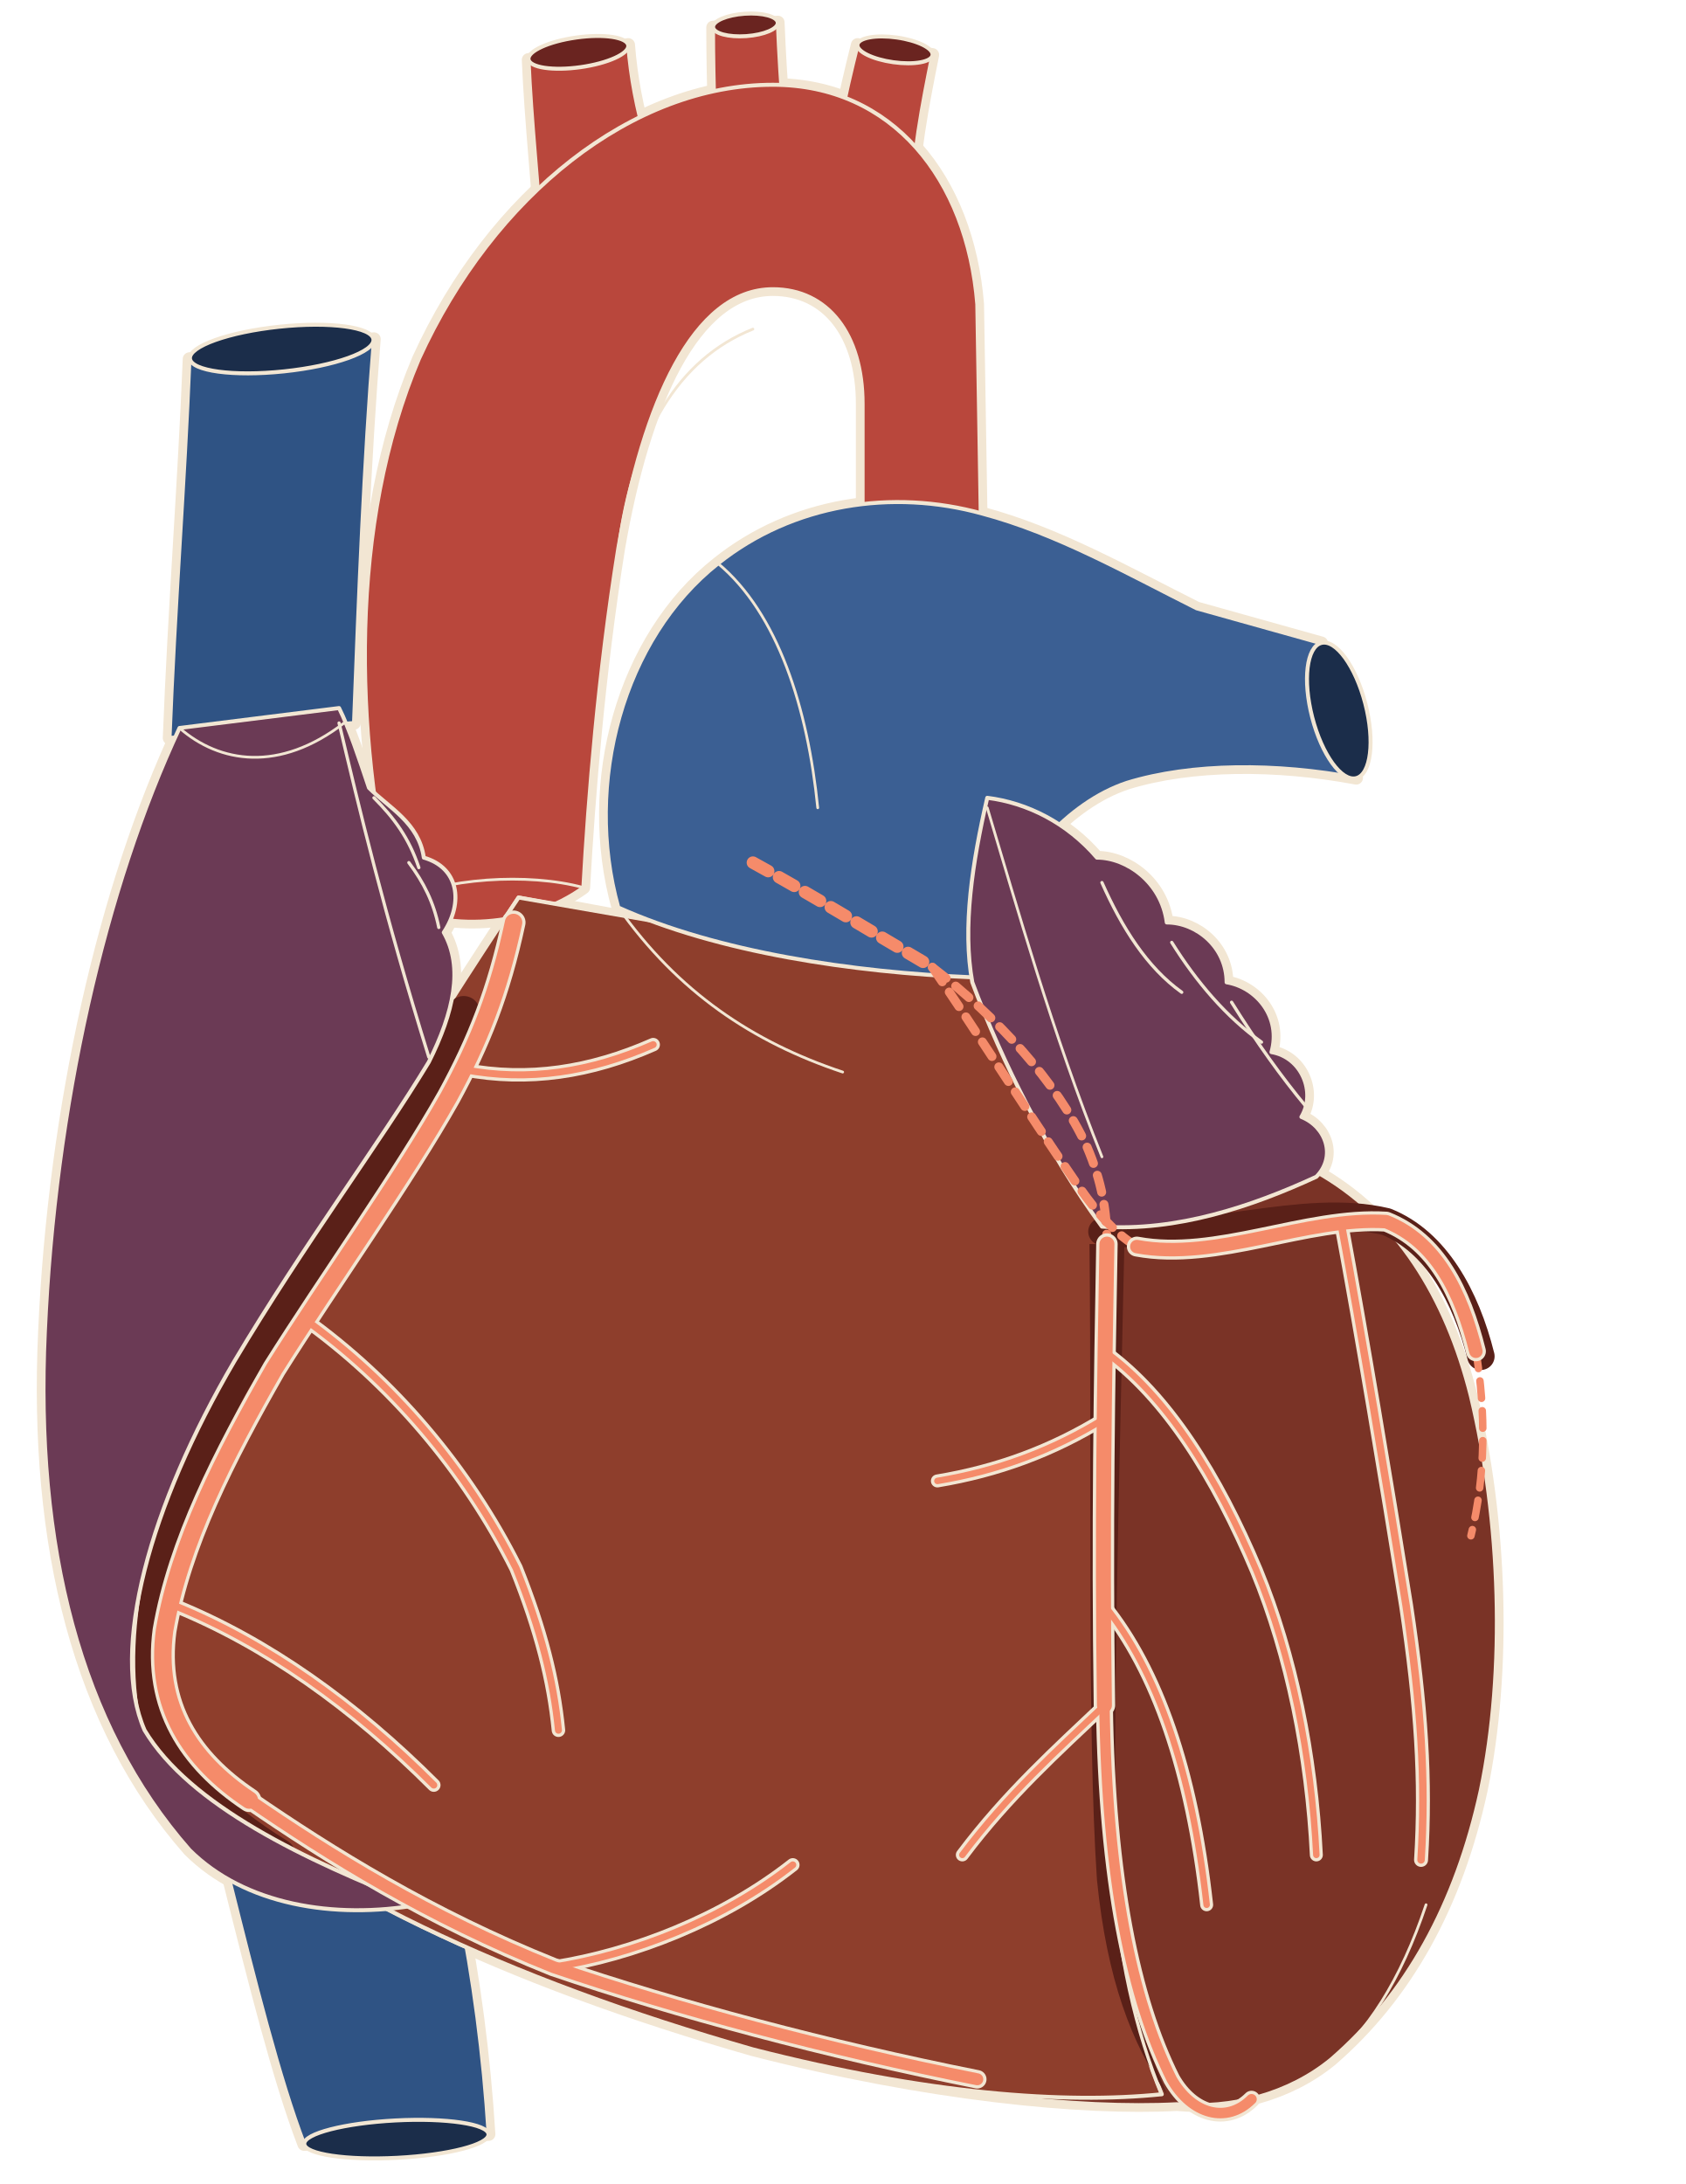
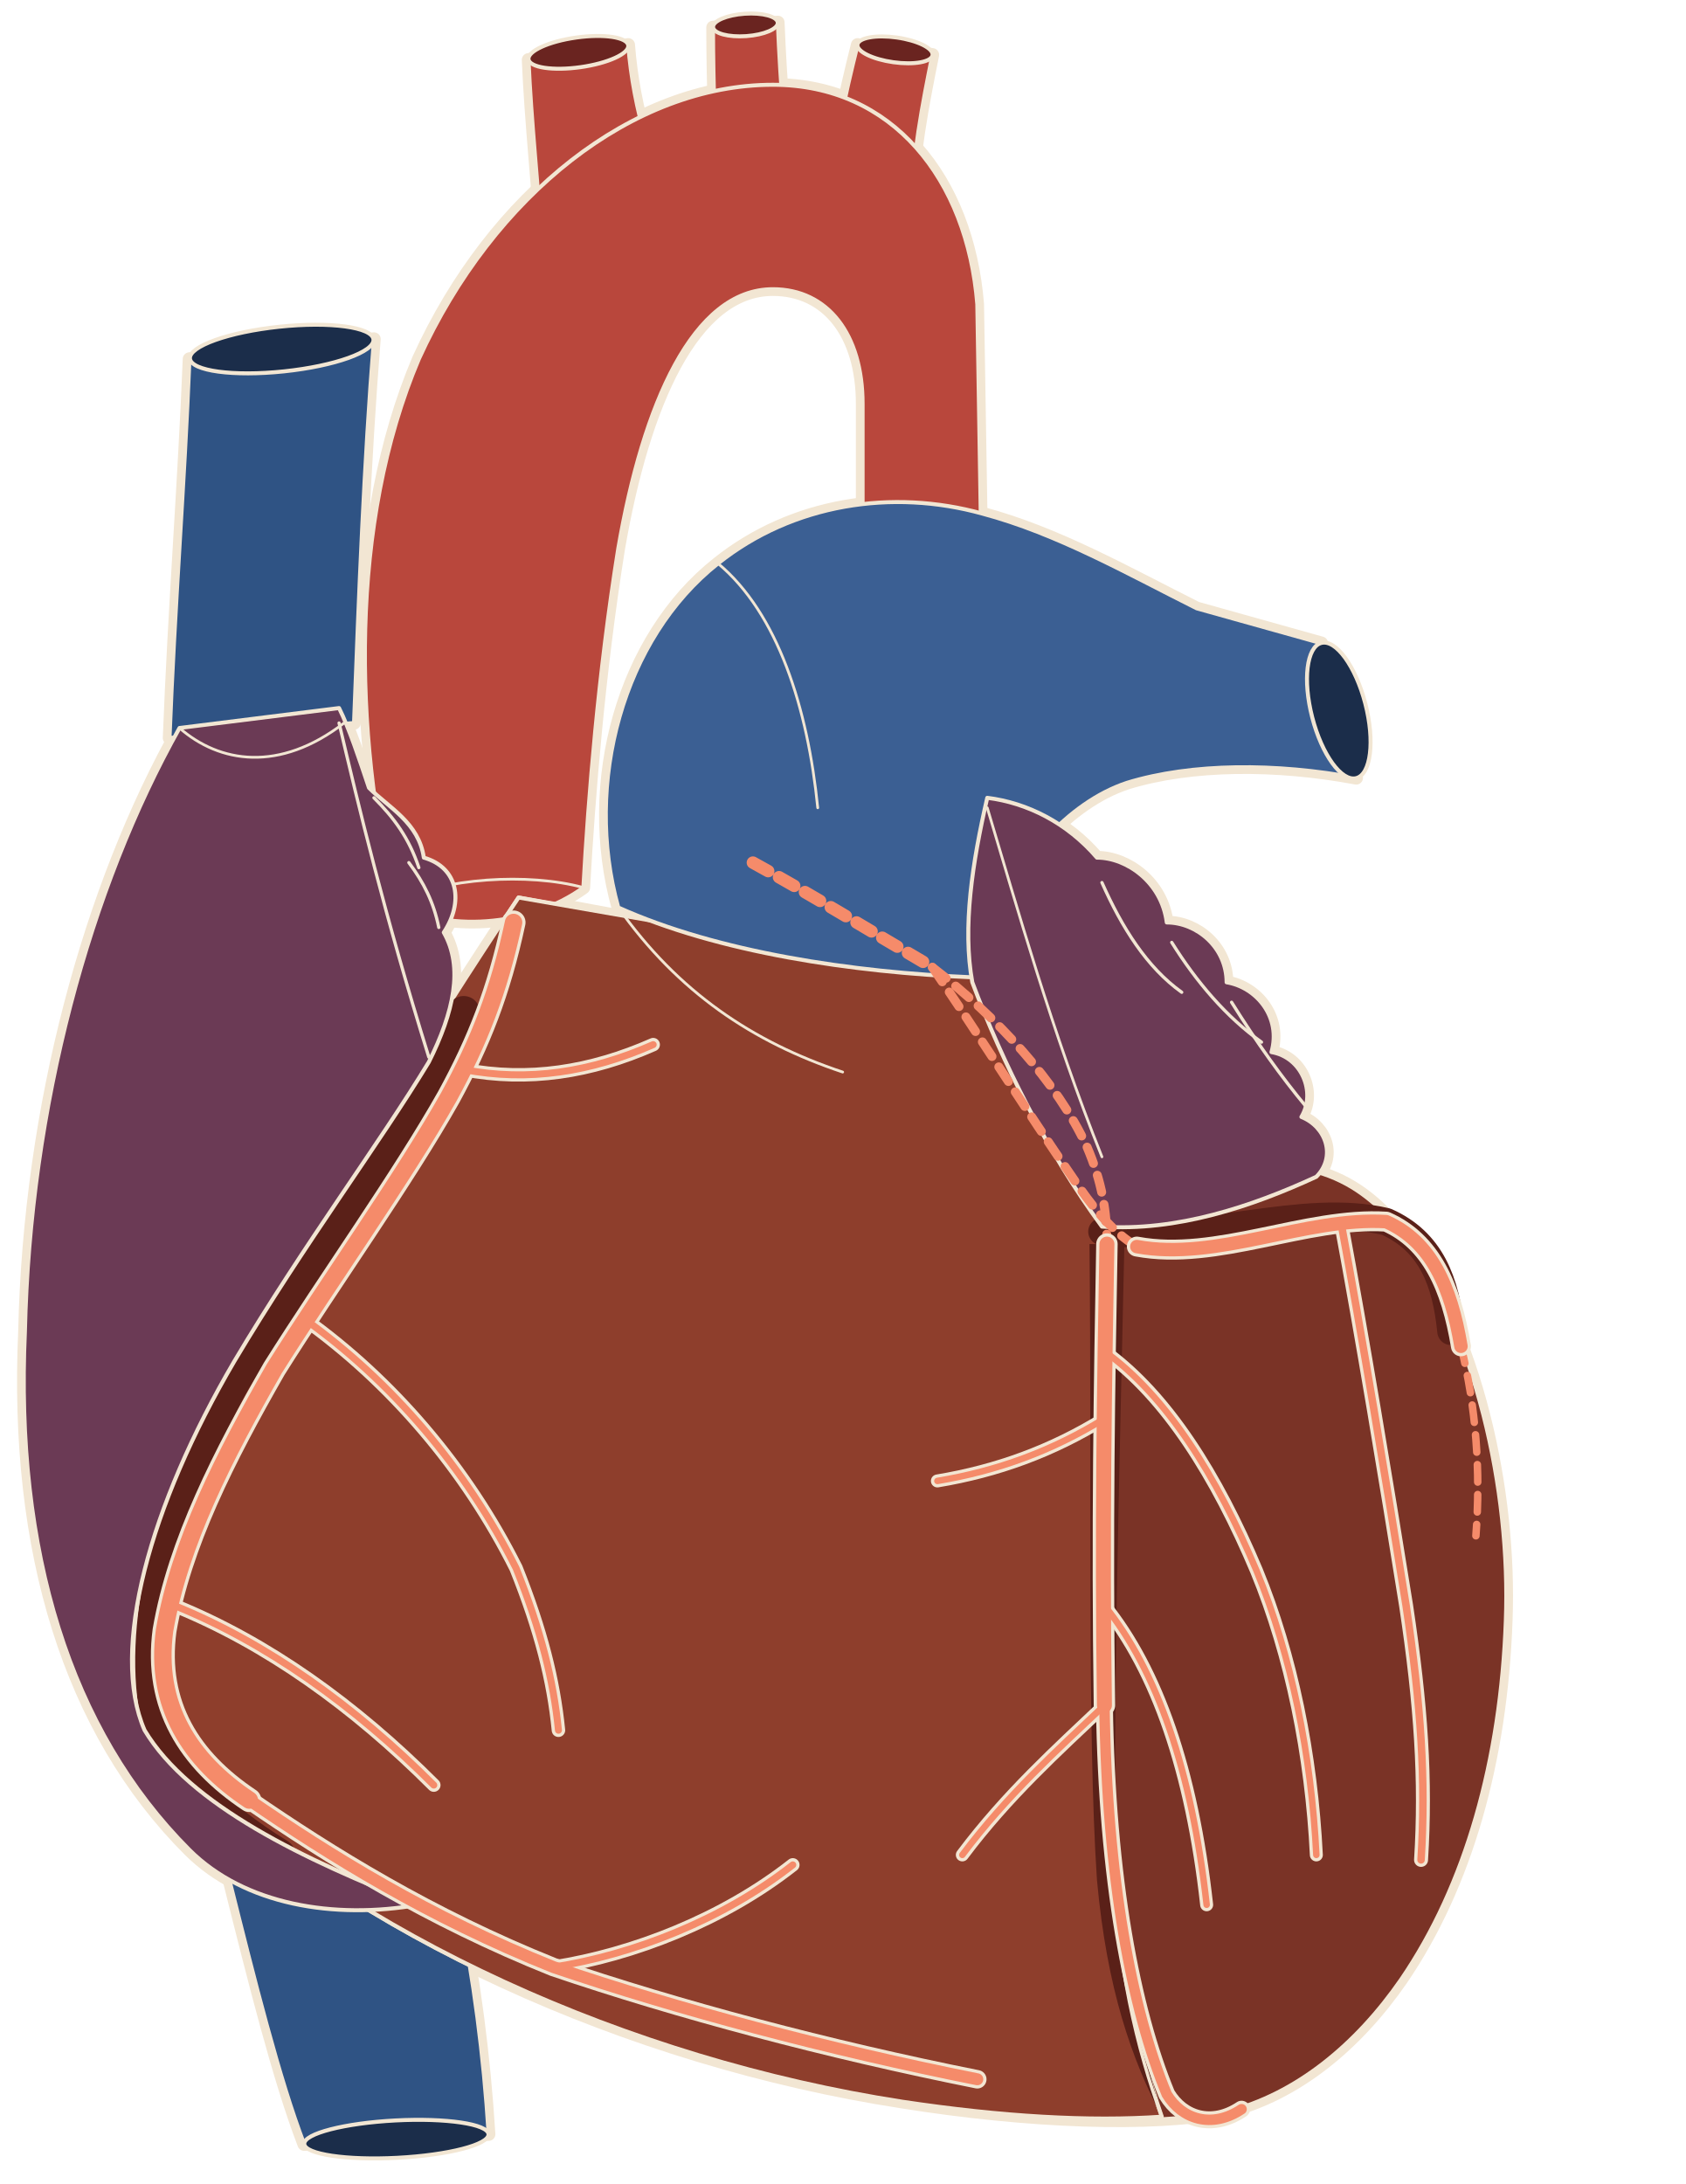
<svg xmlns="http://www.w3.org/2000/svg" xmlns:xlink="http://www.w3.org/1999/xlink" viewBox="28 6 676 876">
  <defs>
    <path id="s-ivc" d="M120,760C130,800 140,840 150,866L224,862C222,830 218,800 212,770Z" />
    <path id="s-svc" d="M104,150C102,200 98,250 96,302L170,296C172,244 174,192 178,142Z" />
    <path id="s-bct" d="M246,112C244,82 241,54 240,30L280,24C282,50 290,76 302,100Z" />
    <path id="s-lcc" d="M316,90C315,64 314,40 314,17L340,15C341,40 343,64 346,90Z" />
    <path id="s-lsa" d="M360,92C362,66 367,44 372,24L402,28C398,48 394,68 393,94Z" />
    <path id="s-ao" d="M186,368C170,300 168,216 196,150C226,84 282,40 338,40C386,40 416,78 420,128L422,250L374,250L374,168C374,140 360,122 338,122C306,122 286,168 276,226C268,276 264,326 262,362C240,378 206,380 186,368Z" />
-     <path id="s-lv" d="M236,366C200,420 150,500 112,575C86,628 80,680 102,716C150,762 232,800 330,828C400,846 462,852 500,850C522,852 545,846 562,832C592,806 612,770 622,724C632,676 630,616 618,566C608,526 588,494 556,476L470,470L420,400Z" />
-     <path id="s-rv" d="M236,366C200,420 150,500 112,575C86,628 80,680 102,716C150,762 232,800 330,828C400,846 455,850 494,846C484,822 476,790 474,750C470,690 472,600 472,505C470,470 452,432 420,398Z" />
-     <path id="s-ra" d="M100,298C70,362 50,450 46,540C42,626 60,698 104,748C126,770 162,776 196,770C150,752 104,730 86,700C72,668 88,610 122,552C150,505 180,465 200,432C210,412 214,394 206,380C214,368 212,354 198,350C196,336 184,330 176,322C172,310 168,298 164,290Z" />
+     <path id="s-lv" d="M236,366C200,420 150,500 112,575C86,628 80,680 102,716C170,782 280,832 390,849C440,857 490,859 520,853C548,846 572,826 590,800C616,762 630,712 632,656C634,604 620,540 590,500C580,488 570,480 556,476L470,470L420,400Z" />
+     <path id="s-rv" d="M236,366C200,420 150,500 112,575C86,628 80,680 102,716C170,782 280,832 390,849C430,855 465,857 494,855C484,826 476,790 474,750C470,690 472,600 472,505C470,470 452,432 420,398Z" />
+     <path id="s-ra" d="M100,298C64,362 40,450 38,540C34,628 56,700 104,748C126,770 162,776 196,770C150,752 104,730 86,700C72,668 88,610 122,552C150,505 180,465 200,432C210,412 214,394 206,380C214,368 212,354 198,350C196,336 184,330 176,322C172,310 168,298 164,290Z" />
    <path id="s-pa" d="M276,370C262,320 278,262 316,232C346,208 386,202 422,212C452,220 480,236 508,250L558,264L572,318C540,312 506,312 480,320C456,328 436,352 424,378L418,398C370,396 316,388 276,370Z" />
    <path id="s-la" d="M424,326C418,352 414,378 418,400C430,432 448,468 470,498C500,500 530,490 556,478C564,470 560,458 550,454C556,444 550,430 538,428C542,414 532,402 520,400C520,386 508,376 496,376C494,360 480,350 468,350C456,336 440,328 424,326Z" />
  </defs>
  <g id="tissue" stroke-linejoin="round" stroke-linecap="round">
    <g fill="none" stroke="#f2e6d3" stroke-width="5.4">
      <use xlink:href="#s-ivc" />
      <use xlink:href="#s-svc" />
      <use xlink:href="#s-bct" />
      <use xlink:href="#s-lcc" />
      <use xlink:href="#s-lsa" />
      <use xlink:href="#s-ao" />
      <use xlink:href="#s-lv" />
      <use xlink:href="#s-ra" />
      <use xlink:href="#s-pa" />
      <use xlink:href="#s-la" />
    </g>
    <g stroke="#f2e6d3" stroke-width="1.6">
      <use xlink:href="#s-ivc" fill="#2f5384" />
      <ellipse cx="187" cy="864" rx="37" ry="7.5" transform="rotate(-3 187 864)" fill="#1b2d4a" />
      <use xlink:href="#s-svc" fill="#2f5384" />
      <ellipse cx="141" cy="146" rx="37" ry="9" transform="rotate(-6 141 146)" fill="#1b2d4a" />
      <use xlink:href="#s-bct" fill="#b9473c" />
      <ellipse cx="260" cy="27" rx="20.2" ry="6" transform="rotate(-8 260 27)" fill="#6a2420" />
      <use xlink:href="#s-lcc" fill="#b9473c" />
      <ellipse cx="327" cy="16" rx="13" ry="4.5" transform="rotate(-4 327 16)" fill="#6a2420" />
      <use xlink:href="#s-lsa" fill="#b9473c" />
      <ellipse cx="387" cy="26" rx="15.2" ry="5" transform="rotate(8 387 26)" fill="#6a2420" />
      <use xlink:href="#s-ao" fill="#b9473c" />
      <use xlink:href="#s-lv" fill="#7a3326" />
      <use xlink:href="#s-rv" fill="#8e3e2c" />
    </g>
-     <path d="M465,505C466,600 464,700 468,760C472,800 482,826 496,846C486,822 478,798 476,760C474,700 477,600 479,505Z" fill="#5a2018" />
+     <path d="M465,505C466,600 464,700 468,760C472,804 482,832 494,855C486,826 478,798 476,760C474,700 477,600 479,505Z" fill="#5a2018" />
    <g fill="none" stroke="#5a2018" stroke-width="13">
      <path d="M214,412C190,460 150,515 122,560C100,600 84,650 90,690C96,716 114,734 140,750" />
-       <path d="M470,500C510,505 550,488 584,496C604,504 616,526 622,550" stroke-width="11" />
+       <path d="M470,500C510,505 550,488 584,496C602,504 608,520 610,540" stroke-width="11" />
    </g>
    <g fill="none" stroke="#f2e6d3" stroke-width="1.3">
-       <path d="M472,505C470,600 471,690 474,750C476,790 484,822 494,846" />
+       <path d="M472,505C470,600 471,690 474,750C476,794 484,828 494,855" />
      <path d="M276,370C300,404 330,424 366,436" stroke-width="1.1" />
-       <path d="M600,770C590,800 576,822 560,834" stroke-width="1.1" />
      <path d="M186,368C206,358 240,356 262,362" stroke-width="1.1" />
    </g>
    <g stroke="#f2e6d3" stroke-width="1.6">
      <use xlink:href="#s-ra" fill="#6b3a55" />
      <use xlink:href="#s-pa" fill="#3b5f93" />
      <ellipse cx="565" cy="291" rx="11" ry="28" transform="rotate(-14.5 565 291)" fill="#1b2d4a" />
      <use xlink:href="#s-la" fill="#6b3a55" />
    </g>
    <g fill="none" stroke="#f2e6d3" stroke-width="1.3">
      <path d="M164,296C172,330 182,372 200,430" />
      <path d="M178,326C186,334 192,342 196,354" />
      <path d="M192,352C198,360 202,368 204,378" />
      <path d="M100,298C116,312 140,316 166,296" stroke-width="1.1" />
      <path d="M470,360C478,378 488,394 502,404" />
      <path d="M498,384C508,400 520,414 534,424" />
      <path d="M522,408C532,424 542,438 552,450" />
      <path d="M424,330C436,370 450,420 470,470" stroke-width="1.1" />
      <path d="M316,232C340,252 352,290 356,330" stroke-width="1.1" />
-       <path d="M276,226C282,180 300,150 330,138" stroke-width="1.1" />
    </g>
  </g>
  <g id="rca" fill="none" stroke-linecap="round" stroke-linejoin="round">
    <g stroke="#f2e6d3">
      <path d="M234,376C228,404 220,424 208,446C190,478 160,520 138,555C118,590 100,625 94,660C90,690 104,712 128,728" stroke-width="9.6" />
      <path d="M128,728C160,750 200,775 250,795C300,812 360,828 420,840" stroke-width="7.4" />
      <path d="M214,435C240,440 265,436 290,425M150,535C185,560 215,595 235,635C245,660 250,680 252,700M98,650C135,665 170,690 202,722M250,795C282,790 318,776 346,754" stroke-width="5.4" />
    </g>
    <g stroke="#f58b6a">
      <path d="M234,376C228,404 220,424 208,446C190,478 160,520 138,555C118,590 100,625 94,660C90,690 104,712 128,728" stroke-width="7" />
      <path d="M128,728C160,750 200,775 250,795C300,812 360,828 420,840" stroke-width="4.8" />
      <path d="M214,435C240,440 265,436 290,425M150,535C185,560 215,595 235,635C245,660 250,680 252,700M98,650C135,665 170,690 202,722M250,795C282,790 318,776 346,754" stroke-width="2.8" />
    </g>
  </g>
  <g id="lca" fill="none" stroke-linecap="round">
    <path d="M330,352C352,364 378,380 402,394" stroke="#f58b6a" stroke-width="5" stroke-dasharray="7 5" />
  </g>
  <g id="lad" fill="none" stroke-linecap="round" stroke-linejoin="round">
    <path d="M402,394C428,414 452,440 464,466C470,480 472,492 472,505" stroke="#f58b6a" stroke-width="3.6" stroke-dasharray="7 5" />
    <g stroke="#f2e6d3">
      <path d="M472,505C471,560 470,620 471,690" stroke-width="8.6" />
-       <path d="M471,690C472,760 482,808 498,840C506,854 520,858 530,848" stroke-width="6.8" />
+       <path d="M471,690C472,760 482,812 496,846C502,856 514,860 526,852" stroke-width="6.8" />
      <path d="M471,548C496,566 516,598 532,636C546,670 554,710 556,750M471,650C492,676 506,716 512,770M471,575C450,588 428,596 404,600M471,690C452,708 432,726 414,750" stroke-width="5.2" />
    </g>
    <g stroke="#f58b6a">
      <path d="M472,505C471,560 470,620 471,690" stroke-width="6" />
-       <path d="M471,690C472,760 482,808 498,840C506,854 520,858 530,848" stroke-width="4.2" />
+       <path d="M471,690C472,760 482,812 496,846C502,856 514,860 526,852" stroke-width="4.2" />
      <path d="M471,548C496,566 516,598 532,636C546,670 554,710 556,750M471,650C492,676 506,716 512,770M471,575C450,588 428,596 404,600M471,690C452,708 432,726 414,750" stroke-width="2.6" />
    </g>
  </g>
  <g id="lcx" fill="none" stroke-linecap="round" stroke-linejoin="round">
    <g stroke="#f58b6a" stroke-dasharray="7 5">
      <path d="M402,394C420,420 440,452 458,478C466,490 474,500 484,506" stroke-width="3.6" />
-       <path d="M620,548C624,572 624,598 618,622" stroke-width="3" />
+       <path d="M614,546C620,570 622,596 620,622" stroke-width="3" />
    </g>
    <g stroke="#f2e6d3">
-       <path d="M484,506C516,512 552,494 584,496C604,504 614,524 620,548" stroke-width="8" />
+       <path d="M484,506C516,512 552,494 584,496C602,504 610,522 614,546" stroke-width="8" />
      <path d="M566,497C574,540 584,600 592,650C598,690 600,720 598,752" stroke-width="5.6" />
    </g>
    <g stroke="#f58b6a">
-       <path d="M484,506C516,512 552,494 584,496C604,504 614,524 620,548" stroke-width="5.4" />
+       <path d="M484,506C516,512 552,494 584,496C602,504 610,522 614,546" stroke-width="5.4" />
      <path d="M566,497C574,540 584,600 592,650C598,690 600,720 598,752" stroke-width="3" />
    </g>
  </g>
  <g fill="none">
    <circle id="o-rca" cx="234" cy="376" r="0" />
    <circle id="o-left" cx="330" cy="352" r="0" />
    <circle id="a-aorta" cx="338" cy="80" r="0" />
    <circle id="a-rv" cx="300" cy="612" r="0" />
    <circle id="a-lv" cx="549" cy="688" r="0" />
    <circle id="a-rca" cx="118" cy="592" r="0" />
    <circle id="a-lca" cx="368" cy="374" r="0" />
    <circle id="a-lad" cx="471" cy="705" r="0" />
    <circle id="a-lcx" cx="596" cy="501" r="0" />
  </g>
</svg>
